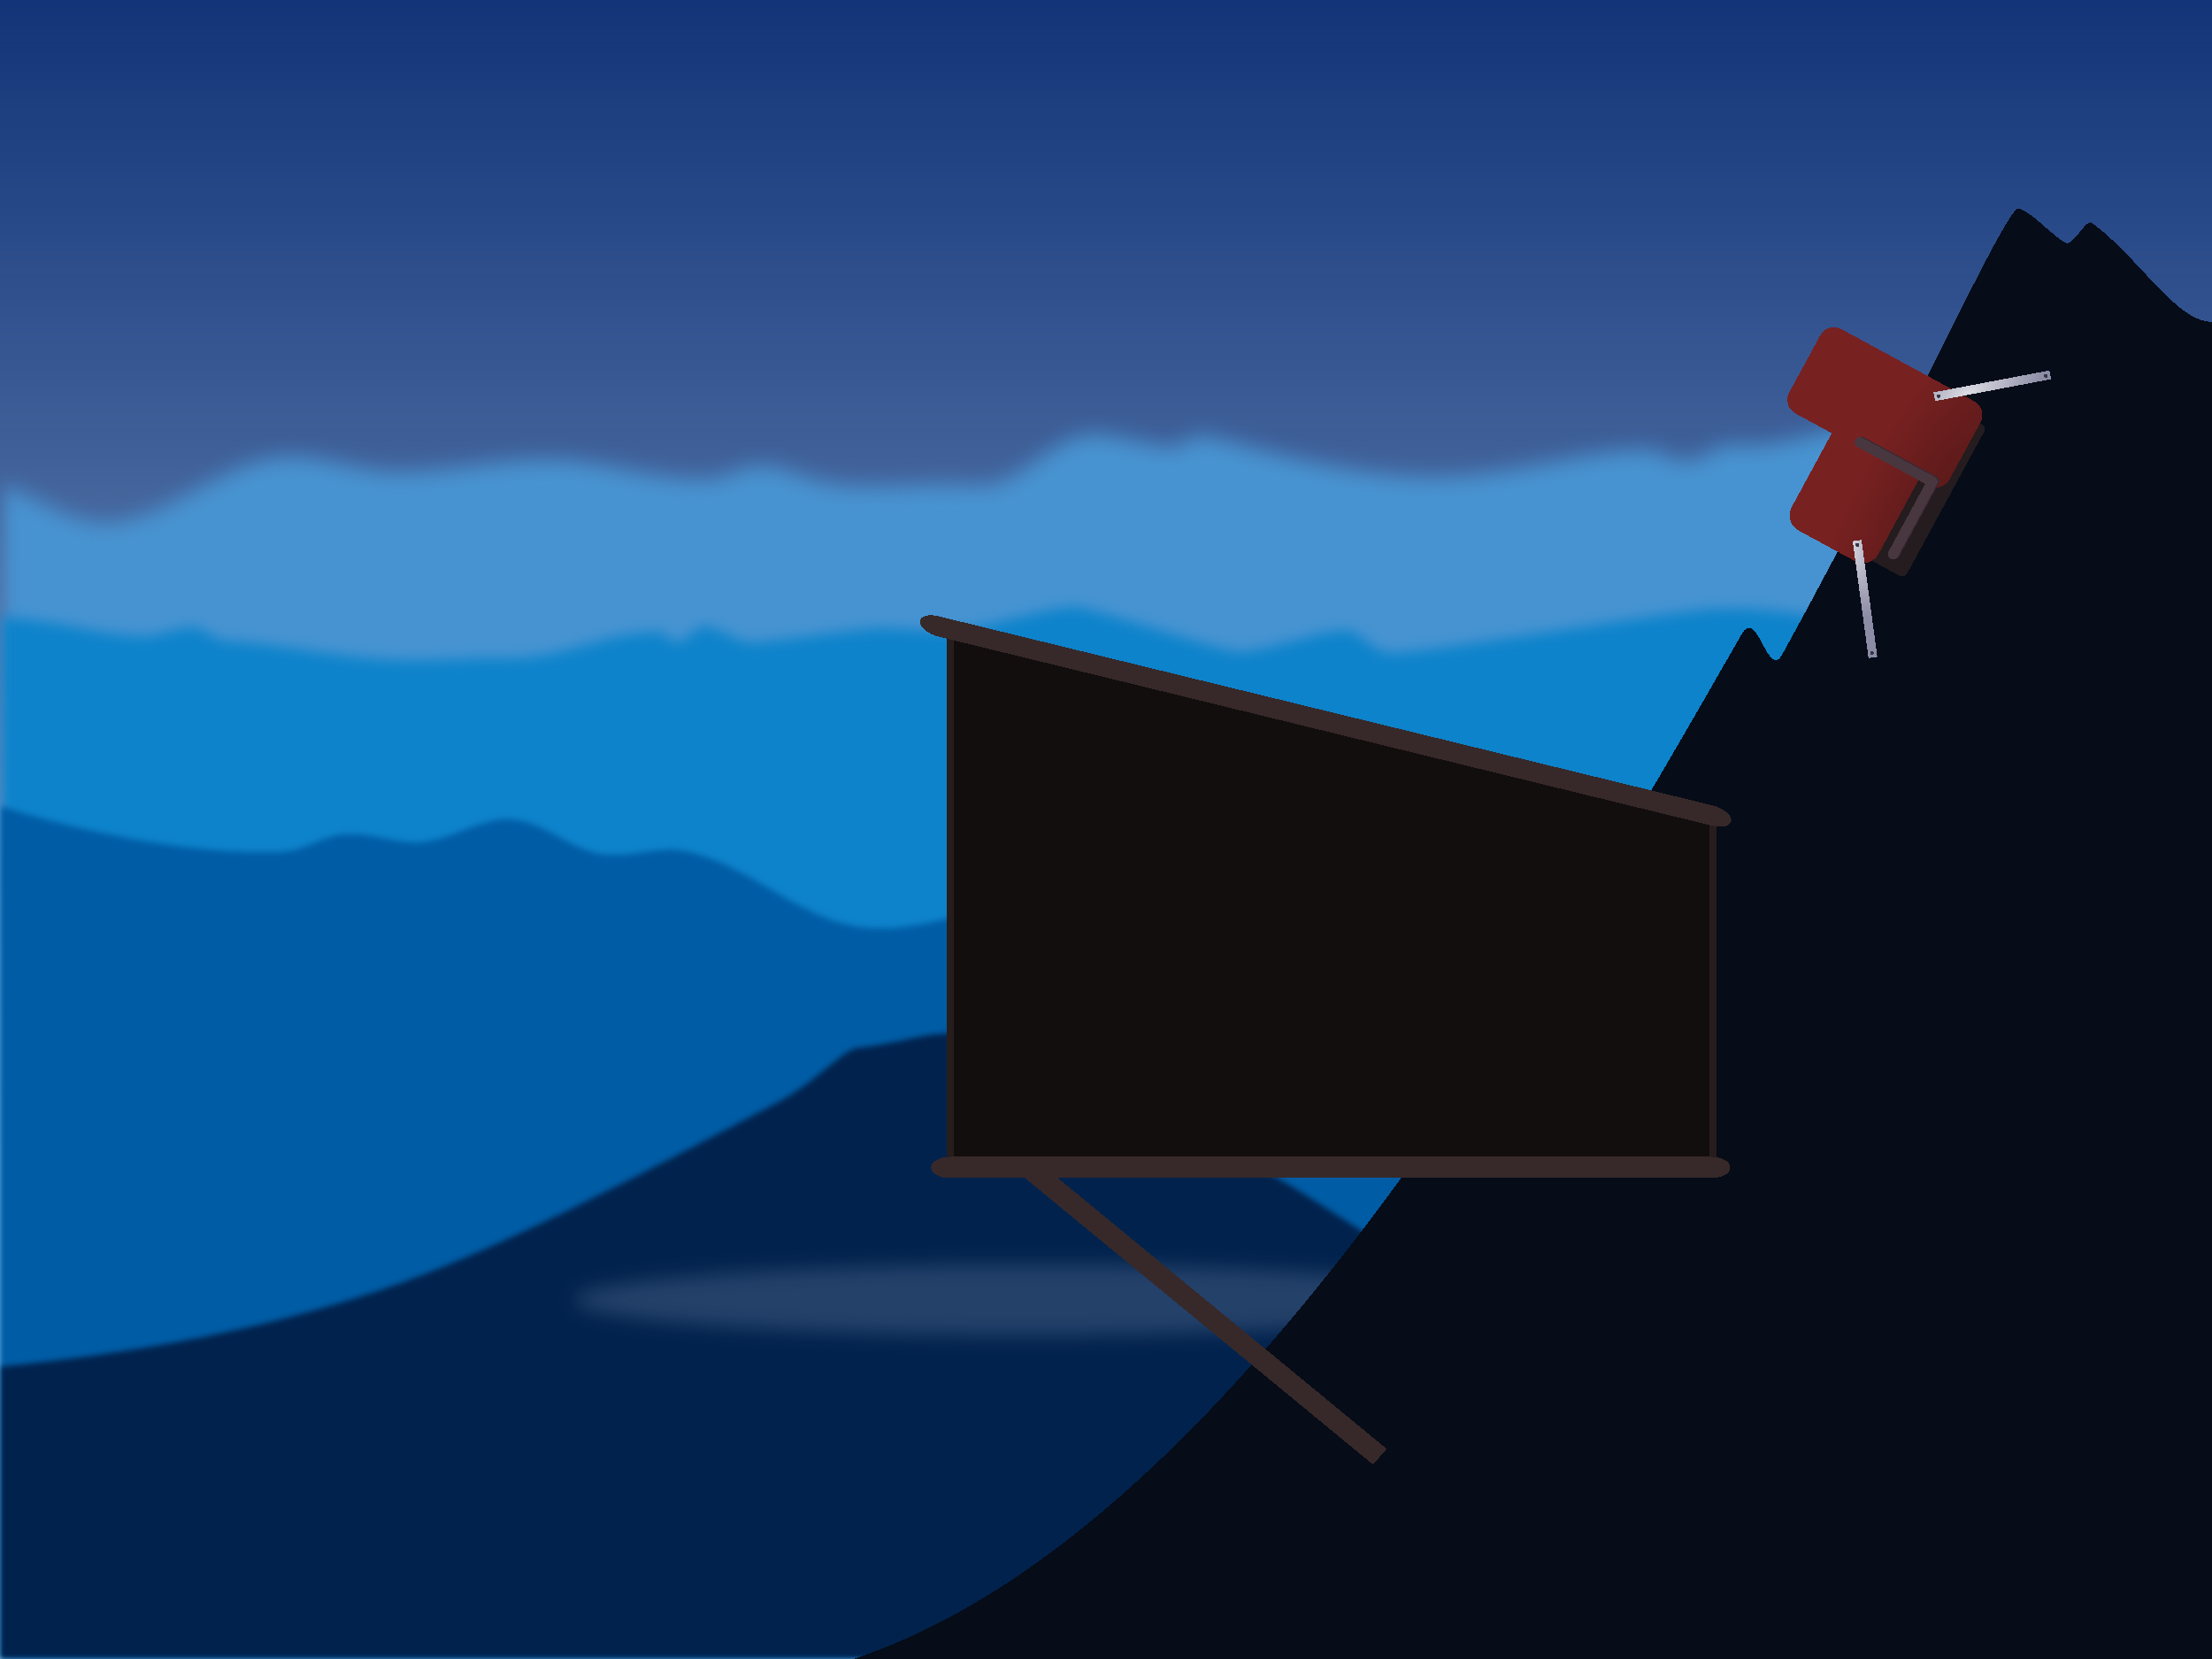
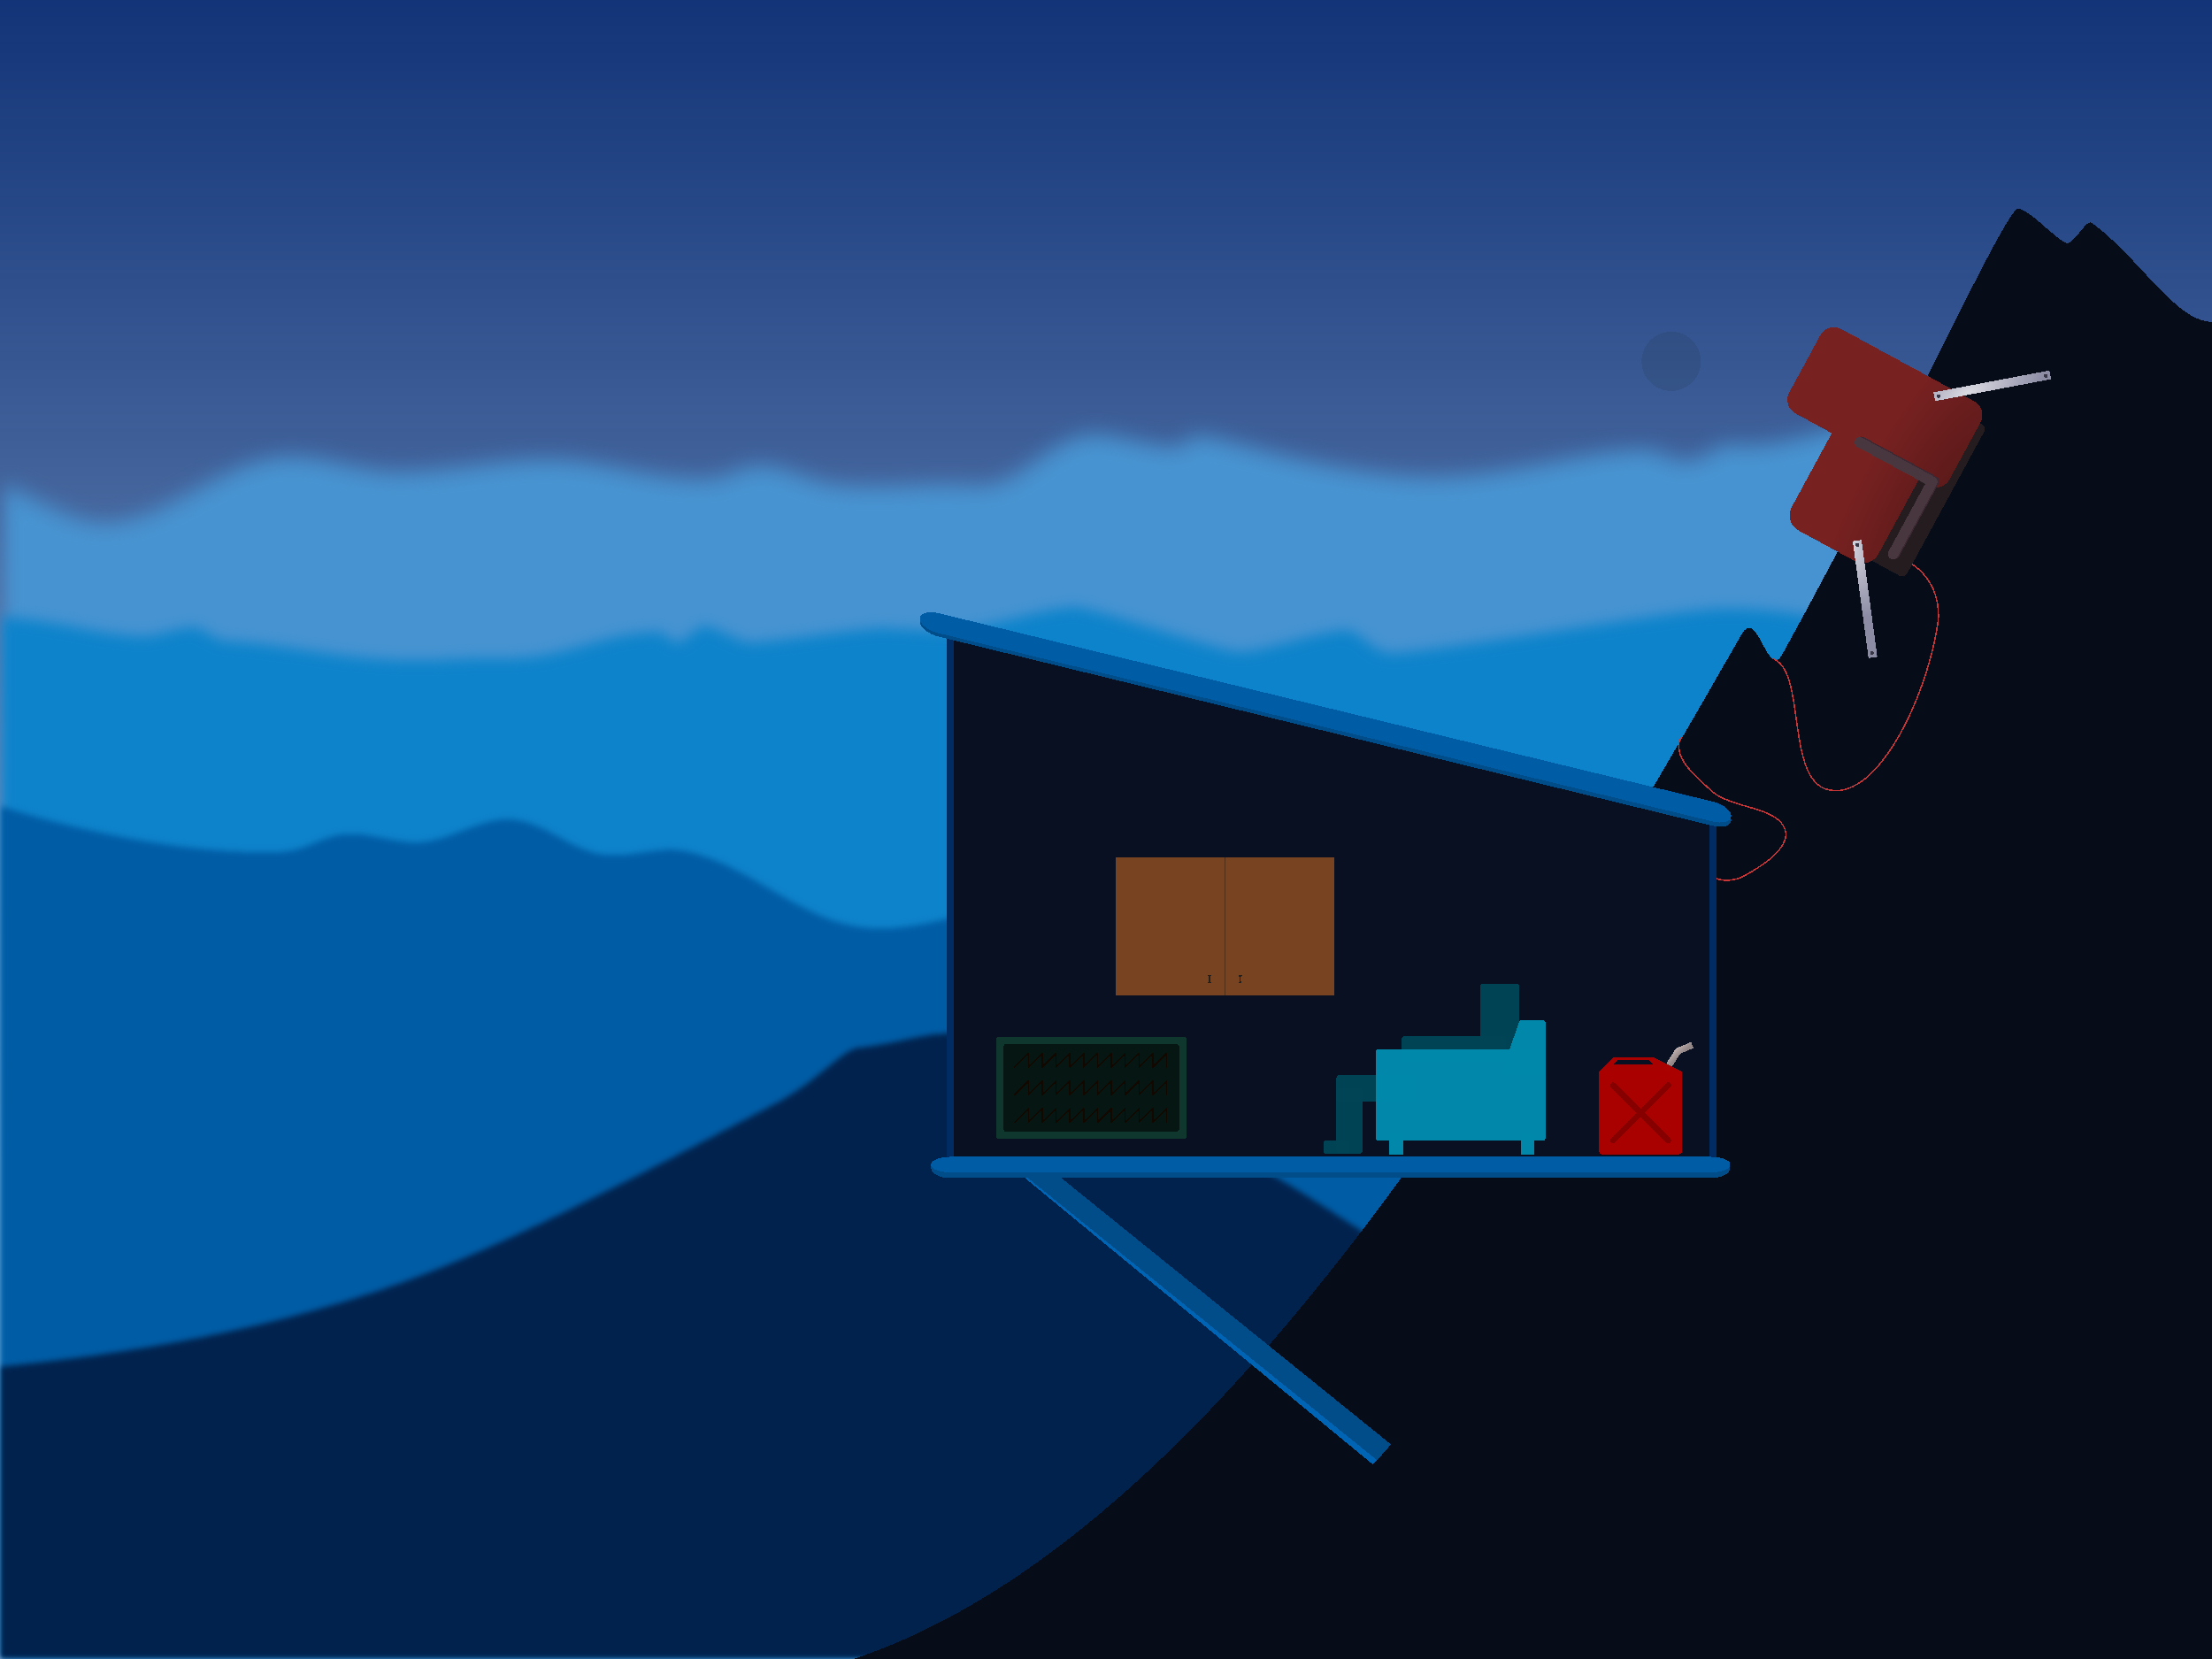
<svg xmlns="http://www.w3.org/2000/svg" xmlns:xlink="http://www.w3.org/1999/xlink" width="1600" height="1200" viewBox="0 0 423.333 317.5" version="1.1" id="svg8" shape-rendering="crispEdges">
  <defs id="defs2">
+     <linearGradient id="linearGradient4442">
+       <stop id="stop4438" offset="0" style="stop-color:#948787;stop-opacity:1" />
+       <stop id="stop4440" offset="1" style="stop-color:#c8b7b7;stop-opacity:1" />
+     </linearGradient>
+     <linearGradient id="linearGradient4419">
+       <stop style="stop-color:#948787;stop-opacity:1" offset="0" id="stop4415" />
+       <stop style="stop-color:#c8b7b7;stop-opacity:0.992" offset="1" id="stop4417" />
+     </linearGradient>
    <linearGradient id="linearGradient6052">
      <stop style="stop-color:#ff7f2a;stop-opacity:0.148" offset="0" id="stop6048" />
      <stop style="stop-color:#130e0e;stop-opacity:0;" offset="1" id="stop6050" />
    </linearGradient>
    <linearGradient id="linearGradient4771">
      <stop style="stop-color:#561818;stop-opacity:1" offset="0" id="stop4767" />
      <stop style="stop-color:#782121;stop-opacity:1" offset="1" id="stop4769" />
    </linearGradient>
    <linearGradient id="linearGradient4740-6">
      <stop style="stop-color:#dbdbe3;stop-opacity:1" offset="0" id="stop4736" />
      <stop style="stop-color:#8c8ca5;stop-opacity:1" offset="1" id="stop4738" />
    </linearGradient>
    <linearGradient id="linearGradient4273">
      <stop style="stop-color:#04276f;stop-opacity:0.941" offset="0" id="stop4269" />
      <stop style="stop-color:#8aaad1;stop-opacity:1" offset="1" id="stop4271" />
    </linearGradient>
    <linearGradient xlink:href="#linearGradient4273" id="linearGradient4275" x1="205.619" y1="-20.5" x2="205.619" y2="201.769" gradientUnits="userSpaceOnUse" />
    <filter style="color-interpolation-filters:sRGB" id="filter4378" x="-0.024" width="1.049" y="-0.344" height="1.689">
      <feGaussianBlur stdDeviation="1.764" id="feGaussianBlur4380" />
    </filter>
    <filter style="color-interpolation-filters:sRGB" id="filter4427" x="-0.003" width="1.007" y="-0.008" height="1.017">
      <feGaussianBlur stdDeviation="0.593" id="feGaussianBlur4429" />
    </filter>
    <filter style="color-interpolation-filters:sRGB" id="filter4435" x="-0.007" width="1.014" y="-0.015" height="1.03">
      <feGaussianBlur stdDeviation="1.254" id="feGaussianBlur4437" />
    </filter>
    <filter style="color-interpolation-filters:sRGB" id="filter4447" x="-0.011" width="1.023" y="-0.02" height="1.04">
      <feGaussianBlur stdDeviation="1.988" id="feGaussianBlur4449" />
    </filter>
    <filter style="color-interpolation-filters:sRGB" id="filter4459" x="-0.003" width="1.006" y="-0.011" height="1.021">
      <feGaussianBlur stdDeviation="0.548" id="feGaussianBlur4461" />
    </filter>
    <radialGradient xlink:href="#linearGradient4740-6" id="radialGradient4742" cx="356.049" cy="144.032" fx="356.049" fy="144.032" r="11.292" gradientTransform="matrix(1.351189,-0.1964294,0.0799603,0.5500273,-136.5562,134.4988)" gradientUnits="userSpaceOnUse" />
    <radialGradient xlink:href="#linearGradient4740-6" id="radialGradient4762" gradientUnits="userSpaceOnUse" gradientTransform="matrix(1.351188,-0.1964291,0.0799603,0.5500273,-136.5557,134.4987)" cx="350.837" cy="144.436" fx="350.837" fy="144.436" r="11.292" />
    <radialGradient xlink:href="#linearGradient4771" id="radialGradient4773" cx="1414.043" cy="358.181" fx="1414.043" fy="358.181" r="70.523" gradientTransform="matrix(1.26001,-2.258269,0.9123625,0.5090562,-694.7119,3382.134)" gradientUnits="userSpaceOnUse" />
    <filter style="color-interpolation-filters:sRGB" id="filter5742" x="-0.029" width="1.058" y="-0.317" height="1.634">
      <feGaussianBlur stdDeviation="0.349" id="feGaussianBlur5744" />
    </filter>
    <filter style="color-interpolation-filters:sRGB" id="filter5746" x="-0.029" width="1.058" y="-0.317" height="1.634">
      <feGaussianBlur stdDeviation="0.349" id="feGaussianBlur5748" />
    </filter>
    <filter style="color-interpolation-filters:sRGB" id="filter5750" x="-0.029" width="1.058" y="-0.317" height="1.634">
      <feGaussianBlur stdDeviation="0.349" id="feGaussianBlur5752" />
    </filter>
    <filter style="color-interpolation-filters:sRGB" id="filter5942" x="-0.748" width="2.496" y="-1.496" height="3.991">
      <feGaussianBlur stdDeviation="10.468" id="feGaussianBlur5944" />
    </filter>
    <radialGradient xlink:href="#linearGradient6052" id="radialGradient6054" cx="209.423" cy="223.244" fx="209.423" fy="223.244" r="72.992" gradientTransform="matrix(2.65434,-1.0777925e-7,1.0851255e-7,1.86586,-346.4575,-208.3248)" gradientUnits="userSpaceOnUse" />
+     <linearGradient xlink:href="#linearGradient4419" id="linearGradient4421" x1="168.722" y1="329.627" x2="169.515" y2="329.627" gradientUnits="userSpaceOnUse" />
+     <linearGradient xlink:href="#linearGradient4442" id="linearGradient4436" gradientUnits="userSpaceOnUse" gradientTransform="matrix(1.581782,0,1.3942311e-8,1.078553,-336.9495,5.153168)" x1="168.518" y1="330.736" x2="169.65" y2="331.044" />
  </defs>
  <g id="layer1" transform="translate(0,20.50002)" style="display:inline">
    <rect style="fill:url(#linearGradient4275);fill-opacity:1;stroke:none;stroke-width:1.106;stroke-linejoin:round" id="rect3462" width="423.333" height="317.5" x="6.2172489e-15" y="-20.5" />
  </g>
  <g id="layer6" style="display:inline">
    <path style="fill:#4793d1;fill-opacity:1;stroke:none;stroke-width:2.452;stroke-linejoin:round;filter:url(#filter4447)" d="m 0,93.678 c 7.496,-6.106 18.771,6.682 28.405,5.866 11.08,-0.939 20.031,-10.8 31.068,-12.149 6.967,-0.851 13.863,2.54 20.879,2.722 9.886,0.257 19.691,-2.517 29.578,-2.304 9.849,0.212 19.52,4.359 29.34,3.56 2.926,-0.238 5.521,-2.409 8.457,-2.459 4.706,-0.081 9.018,2.878 13.687,3.472 9.65,1.229 16.627,-0.484 26.28,0.253 8.549,0.652 13.802,-9.921 22.416,-9.528 3.553,0.162 10.186,2.196 13.766,2.375 2.755,0.138 2.121,-2.24 4.88,-2.101 5.528,0.278 18.55,5.826 37.197,7.461 17.582,1.542 31.776,-4.869 44.863,-4.839 4.069,0.009 3,1.836 6.858,1.972 5.954,0.21 4.876,-3.66 10.386,-2.922 9.212,1.233 24.695,-7.082 37.368,-5.431 10.865,1.416 20.848,5.198 30.815,8.482 4.796,1.58 5.455,-2.694 10.339,-1.663 4.12,0.87 12.44,4.014 16.75,4.075 l 1e-5,226.978 H 0 Z" id="mountain4" transform="matrix(1.040568,0,0,1.025334,-8.586868,-2.011724)" />
  </g>
  <g id="layer5" style="display:inline">
    <path style="fill:#0d83cb;fill-opacity:1;stroke:none;stroke-width:2.182;stroke-linejoin:round;filter:url(#filter4435)" d="m 0,116.505 c 21.586,1.045 22.762,3.577 34.25,4.219 3.257,0.182 6.382,-1.795 9.798,-1.637 1.635,0.076 3.955,2.448 5.624,2.52 10.382,0.445 20.742,3.272 32.252,3.53 8.609,0.193 11.47,-0.457 20.555,-0.375 9.424,0.085 16.985,-4.821 26.826,-4.834 1.372,-0.002 2.168,1.933 3.547,1.931 1.478,-0.003 3.495,-3.078 4.98,-3.082 1.554,-0.004 6.708,3.127 8.269,3.122 3.883,-0.011 19.899,-2.619 23.814,-2.638 5.034,-0.025 7.407,0.483 12.439,0.454 6.242,-0.037 17.538,-4.388 23.762,-4.434 3.119,-0.023 26.836,8.353 29.938,8.334 4.83,-0.029 12.382,-3.248 19.212,-4.011 3.113,-0.348 5.36,4.364 9.104,4.233 8.441,-0.294 51.57,-7.923 59.446,-8.223 20.507,-0.782 38.952,8.092 52.03,8.004 10.563,-0.071 16.465,-5.909 22.384,-6.65 4.282,-0.536 9.117,2.914 11.756,2.732 8.003,-0.553 9.336,-2.412 13.345,-3.196 V 317.5 H 0 Z" id="mountain3" transform="matrix(1.040568,0,0,1.025334,-8.586868,-2.011724)" />
  </g>
  <g id="layer4" style="display:inline">
    <path style="fill:#005ca5;fill-opacity:1;stroke:none;stroke-width:2.25;stroke-linejoin:round;filter:url(#filter4427)" d="m 0,149.444 c 12.805,5.17 39.86,12.434 60.297,11.478 3.897,-0.182 7.358,-2.905 11.244,-3.252 4.726,-0.422 9.426,1.818 14.158,1.47 5.693,-0.418 10.894,-4.594 16.591,-4.24 5.904,0.367 10.686,5.501 16.518,6.488 5.029,0.85 10.279,-1.553 15.29,-0.6 11.49,2.187 20.541,12.414 32.106,14.16 11.746,1.773 23.57,-5.218 35.398,-4.118 3.318,0.308 6.227,2.675 9.547,2.966 3.129,0.274 6.246,-1.684 9.349,-1.189 15.915,2.537 28.712,14.754 43.688,20.707 4.023,1.599 8.498,2.041 12.352,4.014 5.722,2.93 9.837,8.463 15.557,11.398 11.29,5.792 23.847,8.856 36.184,11.822 31.186,7.498 95.055,14.961 95.055,14.961 l 1e-5,81.991 H 0 Z" id="mountain2" transform="matrix(1.040568,0,0,1.025334,-8.586868,-2.011724)" />
  </g>
  <g id="layer3" style="display:inline">
    <path style="fill:#01224d;fill-opacity:1;stroke:none;stroke-width:1.923;stroke-linejoin:round;filter:url(#filter4459)" d="m 0,257.824 c 28.035,-2.384 54.26,-6.703 79.878,-15.636 22.008,-7.675 50.374,-23.265 70.911,-34.185 7.968,-4.237 12.312,-10.098 15.275,-10.439 10.625,-1.225 14.355,-4.105 21.631,-1.778 8.278,2.647 25.456,9.533 52.564,24.362 12.687,6.94 34.872,23.732 45.984,27.852 43.933,16.286 137.09,31.055 137.09,31.055 l -2e-5,38.446 H 0 Z" id="mountain1" transform="matrix(1.040568,0,0,1.025334,-8.586868,-2.011724)" />
  </g>
-   <g id="layer7" style="display:inline">
+   <g id="layer7" style="display:none">
    <path style="fill:#c9d7f2;fill-opacity:0.176;stroke:none;stroke-width:0.882;stroke-linejoin:round;filter:url(#filter4378)" d="m 218.19,180.91 c 2e-5,3.395 -38.807,6.147 -86.679,6.147 -47.871,0 -86.679,-2.752 -86.679,-6.147 -6e-6,-1.393 6.534,-2.678 17.546,-3.708 15.827,-1.481 40.904,-2.438 69.133,-2.438 47.871,0 86.679,2.752 86.679,6.147 z" id="path4319" transform="matrix(1,0,0,1.092715,65.01627,51.12)" />
  </g>
  <g id="layer2" style="display:inline">
-     <path style="fill:#060c18;fill-opacity:1;stroke:none;stroke-width:1.013;stroke-linejoin:round" d="M 423.333,61.591 V 317.5 l -259.995,10e-6 c 70.093,-23.287 130.149,-126.564 169.981,-196.12 3.052,-5.329 4.973,8.951 7.795,3.822 24.258,-44.079 39.917,-79.523 44.652,-85.019 1.463,-1.463 7.269,5.423 9.715,6.321 1.302,0.478 3.754,-4.61 4.805,-3.864 8.847,6.288 16.043,18.95 23.047,18.95 z" id="rect4290" />
+     <g id="g4645">
+       <path id="rect4290" d="M 423.333,61.591 V 317.5 l -259.995,10e-6 c 70.093,-23.287 130.149,-126.564 169.981,-196.12 3.052,-5.329 4.973,8.951 7.795,3.822 24.258,-44.079 39.917,-79.523 44.652,-85.019 1.463,-1.463 7.269,5.423 9.715,6.321 1.302,0.478 3.754,-4.61 4.805,-3.864 8.847,6.288 16.043,18.95 23.047,18.95 z" style="fill:#060c18;fill-opacity:1;stroke:none;stroke-width:1.013;stroke-linejoin:round" />
+       <path id="path4632" d="m 364.662,107.223 c 0,0 6.782,2.886 6.283,11.436 -2.083,15.102 -12.277,36.062 -21.969,32.182 -6.845,-3.144 -3.637,-21.897 -9.335,-24.639 -0.966,-0.465 -2.559,1.111 -2.559,1.111" style="fill:none;stroke:#c83737;stroke-width:0.265px;stroke-linecap:butt;stroke-linejoin:miter;stroke-opacity:1" />
+       <path id="path4634" d="m 324.433,139.863 c 0,0 -2.822,0.895 -3.063,2.111 -0.713,3.602 3.346,6.701 6.003,9.237 4.033,3.849 13.823,2.908 14.433,8.449 -0.184,3.445 -5.216,6.377 -7.74,7.834 -3.01,1.738 -5.759,0.612 -5.759,0.612" style="fill:none;stroke:#c83737;stroke-width:0.265px;stroke-linecap:butt;stroke-linejoin:miter;stroke-opacity:1" />
+       <path id="path4636" d="m 339.65,126.366 -0.764,-0.529 -2.424,-0.133 -0.384,2.585 2.259,0.842 z" style="fill:#060c18;stroke:none;stroke-width:0.265px;stroke-linecap:butt;stroke-linejoin:miter;stroke-opacity:1;fill-opacity:1" />
+       <path id="path4638" d="m 322.149,140.791 -0.538,0.928 1.538,0.201 2.244,-0.684 -0.961,-1.726 -2.078,1.067 z" style="fill:#060c18;stroke:none;stroke-width:0.265px;stroke-linecap:butt;stroke-linejoin:miter;stroke-opacity:1;fill-opacity:1" />
+     </g>
  </g>
  <g id="layer8" style="display:inline">
    <g id="cabin">
-       <path id="rect4471" d="m 181.842,120.371 145.985,36.385 v 66.815 H 181.842 Z" style="fill:#130e0e;fill-opacity:1;stroke:#281d1d;stroke-width:1.401;stroke-linejoin:round;stroke-opacity:1" />
-       <rect rx="3.673" transform="matrix(0.9714025,0.2374388,0,1,0,0)" ry="1.949" y="74.028" x="181.214" height="3.898" width="159.859" id="rect4474" style="fill:#372929;fill-opacity:1;stroke:none;stroke-width:1.117;stroke-linejoin:round" />
-       <rect ry="1.949" rx="3.673" y="221.399" x="178.2" height="4.062" width="152.92" id="rect4476" style="fill:#372929;fill-opacity:1;stroke:none;stroke-width:1.101;stroke-linejoin:round" />
-       <rect transform="matrix(0.7719933,0.6356307,-0.6574839,0.7534686,0,0)" style="fill:#372929;fill-opacity:1;stroke:none;stroke-width:0.822;stroke-linejoin:round" id="rect4478" width="86.678" height="3.995" x="295.75" y="45.386" rx="0" ry="0" />
+       <path id="rect4471" d="m 181.842,120.371 145.985,36.385 v 66.815 H 181.842 Z" style="fill:#081022;fill-opacity:1;stroke:#012c63;stroke-width:1.401;stroke-linejoin:round;stroke-opacity:1" />
+       <rect rx="3.673" transform="matrix(0.9714025,0.2374388,0,1,0,0)" ry="1.949" y="74.028" x="181.214" height="3.898" width="159.859" id="rect4474" style="fill:#004d8a;fill-opacity:1;stroke:none;stroke-width:1.117;stroke-linejoin:round" />
+       <rect transform="matrix(0.7719933,0.6356307,-0.6574839,0.7534686,0,0)" style="fill:#0064b5;fill-opacity:1;stroke:none;stroke-width:0.822;stroke-linejoin:round" id="rect4478" width="86.678" height="3.995" x="295.75" y="45.386" rx="0" ry="0" />
+       <rect ry="0" rx="0" y="47.731" x="295.815" height="4.03" width="86.799" id="rect4621" style="fill:#004d8a;fill-opacity:1;stroke:none;stroke-width:0.826;stroke-linejoin:round" transform="matrix(0.7778063,0.6285041,-0.657672,0.7533044,0,0)" />
+       <rect ry="1.949" rx="3.673" y="221.399" x="178.2" height="4.062" width="152.92" id="rect4476" style="fill:#004d8a;fill-opacity:1;stroke:none;stroke-width:1.101;stroke-linejoin:round" />
+       <rect style="fill:#005ca5;fill-opacity:1;stroke:none;stroke-width:0.942;stroke-linejoin:round" id="rect4611" width="152.92" height="2.974" x="178.2" y="221.399" rx="3.673" ry="1.427" />
+       <rect style="fill:#005ca5;fill-opacity:1;stroke:none;stroke-width:1.106;stroke-linejoin:round" id="rect4613" width="159.818" height="3.82" x="181.167" y="73.654" ry="1.91" transform="matrix(0.9716569,0.2363956,0,1,0,0)" rx="3.672" />
    </g>
  </g>
  <g id="layer9" style="display:inline">
    <g id="generator" transform="rotate(-61.49872,346.334,61.98141)">
      <rect ry="1.07" rx="1.076" y="77.145" x="312.181" height="24.03" width="32.974" id="rect4493" style="fill:#241c1f;fill-opacity:1;stroke:none;stroke-width:1.224;stroke-linejoin:round;stroke-opacity:1" />
      <path style="fill:url(#radialGradient4773);fill-opacity:1;stroke:none;stroke-width:4.161;stroke-linejoin:round;stroke-opacity:1" d="m 1326.557,236.695 c -4.011,-0.003 -7.886,2.136 -9.941,5.922 l -22.346,41.154 c -2.99,5.506 -0.963,12.346 4.543,15.336 l 26.186,14.219 -28.947,53.312 c -3.353,6.175 -1.081,13.844 5.094,17.197 l 40.418,21.947 c 6.175,3.353 13.844,1.081 17.197,-5.094 l 28.947,-53.312 7.166,3.891 c 5.506,2.99 12.346,0.963 15.336,-4.543 l 22.346,-41.154 c 2.99,-5.506 0.965,-12.346 -4.541,-15.336 l -18.311,-9.941 v -0.002 l -40.418,-21.945 -37.33,-20.27 c -1.721,-0.934 -3.573,-1.379 -5.396,-1.381 z" transform="matrix(0.1262535,0.2325175,-0.2325175,0.1262535,235.5405,-271.9553)" id="rect4481" />
      <g transform="translate(-0.9357102,0.4052148)" id="g4517">
        <g id="g4497" transform="translate(0.868626,0.03340869)" style="fill:#3b2833;fill-opacity:1">
          <rect ry="1" rx="1" y="80.042" x="330.296" height="17.783" width="1.999" id="rect4489" style="fill:#3b2833;fill-opacity:1;stroke:none;stroke-width:0.83;stroke-linejoin:round;stroke-opacity:1" />
          <rect transform="rotate(90)" style="fill:#3b2833;fill-opacity:1;stroke:none;stroke-width:0.83;stroke-linejoin:round;stroke-opacity:1" id="rect4491" width="1.999" height="17.783" x="95.826" y="-332.296" rx="1" ry="1" />
        </g>
        <g transform="translate(0.6323909,-0.2028264)" id="g4503">
          <rect style="fill:#48373e;fill-opacity:1;stroke:none;stroke-width:0.83;stroke-linejoin:round;stroke-opacity:1" id="rect4499" width="1.999" height="17.783" x="330.296" y="80.042" rx="1" ry="1" />
          <rect ry="1" rx="1" y="-332.296" x="95.826" height="17.783" width="1.999" id="rect4501" style="fill:#48373e;fill-opacity:1;stroke:none;stroke-width:0.83;stroke-linejoin:round;stroke-opacity:1" transform="rotate(90)" />
        </g>
      </g>
    </g>
    <g id="top-strap">
      <rect transform="rotate(-10.71526)" ry="0" rx="0" y="142.582" x="349.612" height="1.701" width="22.584" id="rect4685" style="fill:url(#radialGradient4742);fill-opacity:1;stroke:none;stroke-width:1.101;stroke-linejoin:round;stroke-opacity:1" />
      <circle r="0.376" cy="75.82" cx="370.992" id="path4691" style="fill:#373748;fill-opacity:1;stroke:none;stroke-width:1.101;stroke-linejoin:round;stroke-opacity:1" />
      <circle style="fill:#373748;fill-opacity:1;stroke:none;stroke-width:1.101;stroke-linejoin:round;stroke-opacity:1" id="circle4693" cx="391.519" cy="71.944" r="0.376" />
    </g>
    <g id="bottom-strap" transform="rotate(93.00595,349.7392,82.68422)">
      <rect style="fill:url(#radialGradient4762);fill-opacity:1;stroke:none;stroke-width:1.101;stroke-linejoin:round;stroke-opacity:1" id="rect4754" width="22.584" height="1.701" x="349.612" y="142.582" rx="0" ry="0" transform="rotate(-10.71526)" />
      <circle style="fill:#373748;fill-opacity:1;stroke:none;stroke-width:1.101;stroke-linejoin:round;stroke-opacity:1" id="circle4756" cx="370.992" cy="75.82" r="0.376" />
      <circle r="0.376" cy="71.944" cx="391.519" id="circle4758" style="fill:#373748;fill-opacity:1;stroke:none;stroke-width:1.101;stroke-linejoin:round;stroke-opacity:1" />
    </g>
  </g>
-   <g id="layer10" style="display:none">
+   <g id="layer15">
+     <circle style="opacity:0.99;fill:#1c2422;fill-opacity:0.12;stroke:none;stroke-width:1.1;stroke-linecap:round;stroke-linejoin:round;stroke-miterlimit:4;stroke-dasharray:none;stroke-opacity:1" id="smoke" cx="319.843" cy="69.153" r="5.67" />
+   </g>
+   <g id="layer10" style="display:inline">
    <g id="heater">
      <rect ry="0.524" rx="0.57" y="198.395" x="190.669" height="19.598" width="36.396" id="rect4826" style="opacity:0.988;fill:#0f382f;fill-opacity:1;stroke:none;stroke-width:0.241;stroke-linecap:round;stroke-linejoin:round;stroke-miterlimit:4;stroke-dasharray:none;stroke-opacity:1" />
      <rect style="opacity:0.988;fill:#061512;fill-opacity:1;stroke:none;stroke-width:0.215;stroke-linecap:round;stroke-linejoin:round;stroke-miterlimit:4;stroke-dasharray:none;stroke-opacity:1" id="rect4828" width="33.596" height="16.798" x="192.068" y="199.795" rx="0.527" ry="0.449" />
      <path id="path4804" d="m 194.172,204.225 2.646,-2.646 v 2.646 l 2.646,-2.646 v 2.646 l 2.646,-2.646 v 2.646 l 2.646,-2.646 v 2.646 l 2.646,-2.646 v 2.646 l 2.646,-2.646 v 2.646 l 2.646,-2.646 v 2.646 l 2.646,-2.646 v 2.646 l 2.646,-2.646 v 2.646 l 2.646,-2.646 v 2.646 l 2.646,-2.646 v 2.646" style="fill:none;stroke:#130800;stroke-width:0.265px;stroke-linecap:round;stroke-linejoin:round;stroke-opacity:1" />
      <path style="fill:none;stroke:#130800;stroke-width:0.265px;stroke-linecap:round;stroke-linejoin:round;stroke-opacity:1" d="m 194.172,209.517 2.646,-2.646 v 2.646 l 2.646,-2.646 v 2.646 l 2.646,-2.646 v 2.646 l 2.646,-2.646 v 2.646 l 2.646,-2.646 v 2.646 l 2.646,-2.646 v 2.646 l 2.646,-2.646 v 2.646 l 2.646,-2.646 v 2.646 l 2.646,-2.646 v 2.646 l 2.646,-2.646 v 2.646 l 2.646,-2.646 v 2.646" id="path4806" />
      <path id="path4808" d="m 194.172,214.808 2.646,-2.646 v 2.646 l 2.646,-2.646 v 2.646 l 2.646,-2.646 v 2.646 l 2.646,-2.646 v 2.646 l 2.646,-2.646 v 2.646 l 2.646,-2.646 v 2.646 l 2.646,-2.646 v 2.646 l 2.646,-2.646 v 2.646 l 2.646,-2.646 v 2.646 l 2.646,-2.646 v 2.646 l 2.646,-2.646 v 2.646" style="fill:none;stroke:#130800;stroke-width:0.265px;stroke-linecap:round;stroke-linejoin:round;stroke-opacity:1" />
    </g>
  </g>
  <g style="display:none" id="g4934">
    <g id="heater-on">
      <path style="fill:none;stroke:#ff7f2a;stroke-width:0.265px;stroke-linecap:round;stroke-linejoin:round;stroke-opacity:1" d="m 194.172,204.225 2.646,-2.646 v 2.646 l 2.646,-2.646 v 2.646 l 2.646,-2.646 v 2.646 l 2.646,-2.646 v 2.646 l 2.646,-2.646 v 2.646 l 2.646,-2.646 v 2.646 l 2.646,-2.646 v 2.646 l 2.646,-2.646 v 2.646 l 2.646,-2.646 v 2.646 l 2.646,-2.646 v 2.646 l 2.646,-2.646 v 2.646" id="path4928" />
      <path id="path4930" d="m 194.172,209.517 2.646,-2.646 v 2.646 l 2.646,-2.646 v 2.646 l 2.646,-2.646 v 2.646 l 2.646,-2.646 v 2.646 l 2.646,-2.646 v 2.646 l 2.646,-2.646 v 2.646 l 2.646,-2.646 v 2.646 l 2.646,-2.646 v 2.646 l 2.646,-2.646 v 2.646 l 2.646,-2.646 v 2.646 l 2.646,-2.646 v 2.646" style="fill:none;stroke:#ff7f2a;stroke-width:0.265px;stroke-linecap:round;stroke-linejoin:round;stroke-opacity:1" />
      <path style="fill:none;stroke:#ff7f2a;stroke-width:0.265px;stroke-linecap:round;stroke-linejoin:round;stroke-opacity:1" d="m 194.172,214.808 2.646,-2.646 v 2.646 l 2.646,-2.646 v 2.646 l 2.646,-2.646 v 2.646 l 2.646,-2.646 v 2.646 l 2.646,-2.646 v 2.646 l 2.646,-2.646 v 2.646 l 2.646,-2.646 v 2.646 l 2.646,-2.646 v 2.646 l 2.646,-2.646 v 2.646 l 2.646,-2.646 v 2.646 l 2.646,-2.646 v 2.646" id="path4932" />
      <path style="fill:none;stroke:#ff7f2a;stroke-width:0.265px;stroke-linecap:round;stroke-linejoin:round;stroke-opacity:1;filter:url(#filter5750)" d="m 194.172,204.225 2.646,-2.646 v 2.646 l 2.646,-2.646 v 2.646 l 2.646,-2.646 v 2.646 l 2.646,-2.646 v 2.646 l 2.646,-2.646 v 2.646 l 2.646,-2.646 v 2.646 l 2.646,-2.646 v 2.646 l 2.646,-2.646 v 2.646 l 2.646,-2.646 v 2.646 l 2.646,-2.646 v 2.646 l 2.646,-2.646 v 2.646" id="path5544" />
      <path id="path5546" d="m 194.172,209.517 2.646,-2.646 v 2.646 l 2.646,-2.646 v 2.646 l 2.646,-2.646 v 2.646 l 2.646,-2.646 v 2.646 l 2.646,-2.646 v 2.646 l 2.646,-2.646 v 2.646 l 2.646,-2.646 v 2.646 l 2.646,-2.646 v 2.646 l 2.646,-2.646 v 2.646 l 2.646,-2.646 v 2.646 l 2.646,-2.646 v 2.646" style="fill:none;stroke:#ff7f2a;stroke-width:0.265px;stroke-linecap:round;stroke-linejoin:round;stroke-opacity:1;filter:url(#filter5746)" />
      <path style="fill:none;stroke:#ff7f2a;stroke-width:0.265px;stroke-linecap:round;stroke-linejoin:round;stroke-opacity:1;filter:url(#filter5742)" d="m 194.172,214.808 2.646,-2.646 v 2.646 l 2.646,-2.646 v 2.646 l 2.646,-2.646 v 2.646 l 2.646,-2.646 v 2.646 l 2.646,-2.646 v 2.646 l 2.646,-2.646 v 2.646 l 2.646,-2.646 v 2.646 l 2.646,-2.646 v 2.646 l 2.646,-2.646 v 2.646 l 2.646,-2.646 v 2.646 l 2.646,-2.646 v 2.646" id="path5548" />
    </g>
  </g>
  <g id="layer11" style="display:none">
    <g id="g6058">
      <rect transform="matrix(0.950848,0,0,0.6641332,9.388172,67.64515)" ry="1.701" rx="3.356" y="199.795" x="192.068" height="16.798" width="33.596" id="rect5804" style="display:inline;opacity:0.988;fill:#ff6600;fill-opacity:0.604;stroke:none;stroke-width:0.203;stroke-linecap:round;stroke-linejoin:round;stroke-miterlimit:4;stroke-dasharray:none;stroke-opacity:1;filter:url(#filter5942)" />
      <path style="display:inline;fill:url(#radialGradient6054);fill-opacity:1;stroke:none;stroke-width:1.401;stroke-linejoin:round;stroke-opacity:1" d="m 181.842,120.371 145.985,36.385 v 66.815 H 181.842 Z" id="path6045" />
    </g>
  </g>
+   <g id="layer12">
+     <g id="g4463" transform="matrix(-1,0,0,1,630.1621,0)">
+       <g id="fuel">
+         <rect style="opacity:0.99;fill:#aa0000;fill-opacity:1;stroke-width:0.203;stroke-linecap:round;stroke-linejoin:round" id="rect4374" width="15.875" height="15.875" x="308.24" y="205.052" rx="0.654" ry="0.654" />
+         <path id="path4384" d="M 321.469,218.281 310.885,207.698" style="fill:none;stroke:#870000;stroke-width:1.1;stroke-linecap:round;stroke-linejoin:round;stroke-miterlimit:4;stroke-dasharray:none;stroke-opacity:1" />
+         <path style="fill:none;stroke:#870000;stroke-width:1.1;stroke-linecap:round;stroke-linejoin:round;stroke-miterlimit:4;stroke-dasharray:none;stroke-opacity:1" d="m 310.885,218.281 10.583,-10.583" id="path4392" />
+         <path id="rect4434" transform="matrix(0.3771924,-0.9261349,0.925851,0.3778889,0,0)" style="opacity:0.99;fill:url(#linearGradient4436);fill-opacity:1;stroke:none;stroke-width:1.437;stroke-linecap:round;stroke-linejoin:round;stroke-miterlimit:4;stroke-dasharray:none" d="m -70.069,359.104 h 1.256 v 3.139 h -1.256 z m 0.236,2.405 1.019,0.734 -2.689,3.735 -1.019,-0.734 z" />
+         <path style="opacity:0.99;fill:#aa0000;fill-opacity:1;stroke-width:0.221;stroke-linecap:round;stroke-linejoin:round" d="m 1185,765 c -20,10 0,-9.3e-4 -20,10.205 v 4.59 c 0,0.114 1.103,0.205 2.473,0.205 h 55.055 c 1.369,0 2.473,-0.091 2.473,-0.205 v -4.59 c -10,-10.206 0,-0.205 -10,-10.205 z m 4,2 h 23 l 3,3 h -29 z" transform="scale(0.2645833)" id="rect4396" />
+       </g>
+     </g>
+   </g>
+   <g id="layer13">
+     <g id="g4609">
+       <rect ry="0" y="164.015" x="213.519" height="26.459" width="41.804" id="rect4475" style="opacity:0.99;fill:#784421;fill-opacity:1;stroke:none;stroke-width:1.224;stroke-linecap:round;stroke-linejoin:round;stroke-miterlimit:4;stroke-dasharray:none;stroke-opacity:1" />
+       <rect y="164.015" x="234.284" height="26.459" width="0.282" id="rect4477" style="opacity:0.99;fill:#502d16;fill-opacity:1;stroke:none;stroke-width:0.445;stroke-linecap:round;stroke-linejoin:round;stroke-miterlimit:4;stroke-dasharray:none;stroke-opacity:1" />
+       <path id="rect4485" d="m 236.884,186.573 h 0.894 l -0.298,0.316 v 0.965 l 0.298,0.316 h -0.894 l 0.298,-0.317 v -0.959 z" style="opacity:0.99;fill:#241f1c;fill-opacity:1;stroke:none;stroke-width:1.282;stroke-linecap:round;stroke-linejoin:round;stroke-miterlimit:4;stroke-dasharray:none;stroke-opacity:1" />
+       <path style="opacity:0.99;fill:#241f1c;fill-opacity:1;stroke:none;stroke-width:1.341;stroke-linecap:round;stroke-linejoin:round;stroke-miterlimit:4;stroke-dasharray:none;stroke-opacity:1" d="m 231.027,186.573 h 0.978 l -0.326,0.316 v 0.965 l 0.326,0.316 h -0.978 l 0.326,-0.317 v -0.959 z" id="path4488" />
+     </g>
+   </g>
+   <g id="layer14">
+     <g id="g4589">
+       <g transform="matrix(1.89011,0,0,1.89011,-249.051,-192.6869)" id="you">
+         <g transform="translate(1.173467,-2.173353)" style="display:inline" id="g4518">
+           <rect ry="0.271" rx="0.271" y="203.729" x="280.458" height="7.938" width="3.969" id="rect4502" style="opacity:0.99;fill:#004455;fill-opacity:1;stroke:none;stroke-width:1.1;stroke-linecap:round;stroke-linejoin:round;stroke-miterlimit:4;stroke-dasharray:none;stroke-opacity:1" />
+           <rect ry="0.271" rx="0.271" y="209.021" x="272.521" height="2.646" width="10.583" id="rect4504" style="opacity:0.99;fill:#004455;fill-opacity:1;stroke:none;stroke-width:1.1;stroke-linecap:round;stroke-linejoin:round;stroke-miterlimit:4;stroke-dasharray:none;stroke-opacity:1" />
+           <rect ry="0.271" rx="0.271" y="212.99" x="265.906" height="2.646" width="7.938" id="rect4506" style="opacity:0.99;fill:#004455;fill-opacity:1;stroke:none;stroke-width:1.1;stroke-linecap:round;stroke-linejoin:round;stroke-miterlimit:4;stroke-dasharray:none;stroke-opacity:1" />
+           <rect ry="0.339" rx="0.271" y="214.312" x="265.906" height="6.615" width="2.646" id="rect4508" style="opacity:0.99;fill:#004455;fill-opacity:1;stroke:none;stroke-width:1.23;stroke-linecap:round;stroke-linejoin:round;stroke-miterlimit:4;stroke-dasharray:none;stroke-opacity:1" />
+           <rect ry="0.271" rx="0.271" y="219.604" x="264.583" height="1.323" width="2.646" id="rect4510" style="opacity:0.99;fill:#004455;fill-opacity:1;stroke:none;stroke-width:1.1;stroke-linecap:round;stroke-linejoin:round;stroke-miterlimit:4;stroke-dasharray:none;stroke-opacity:1" />
+         </g>
+         <rect style="display:inline;opacity:0.99;fill:#0088aa;fill-opacity:1;stroke:none;stroke-width:0.743;stroke-linecap:round;stroke-linejoin:round;stroke-miterlimit:4;stroke-dasharray:none;stroke-opacity:1" id="rect4496" width="17.213" height="9.26" x="271.048" y="208.17" rx="0.238" ry="0.275" />
+         <path style="display:inline;opacity:0.99;fill:#0088aa;fill-opacity:1;stroke:none;stroke-width:0.808;stroke-linecap:round;stroke-linejoin:round;stroke-miterlimit:4;stroke-dasharray:none;stroke-opacity:1" d="m 285.863,205.239 h 2.138 c 0.137,0 0.261,0.128 0.261,0.286 v 5.006 c 0,0.158 -0.062,0.286 -0.139,0.286 h -4.202 c -0.077,0 -0.19,-0.142 -0.139,-0.286 l 1.771,-5.006 c 0.051,-0.144 0.129,-0.286 0.31,-0.286 z" id="rect4498" />
+       </g>
+       <rect ry="0" rx="0" y="216.958" x="265.906" height="3.969" width="2.646" id="rect4574" style="opacity:0.99;fill:#0088aa;fill-opacity:1;stroke:none;stroke-width:1.1;stroke-linecap:round;stroke-linejoin:round;stroke-miterlimit:4;stroke-dasharray:none;stroke-opacity:1" />
+       <rect style="opacity:0.99;fill:#0088aa;fill-opacity:1;stroke:none;stroke-width:1.1;stroke-linecap:round;stroke-linejoin:round;stroke-miterlimit:4;stroke-dasharray:none;stroke-opacity:1" id="rect4576" width="2.646" height="3.969" x="291.042" y="216.958" rx="0" ry="0" />
+     </g>
+   </g>
</svg>
